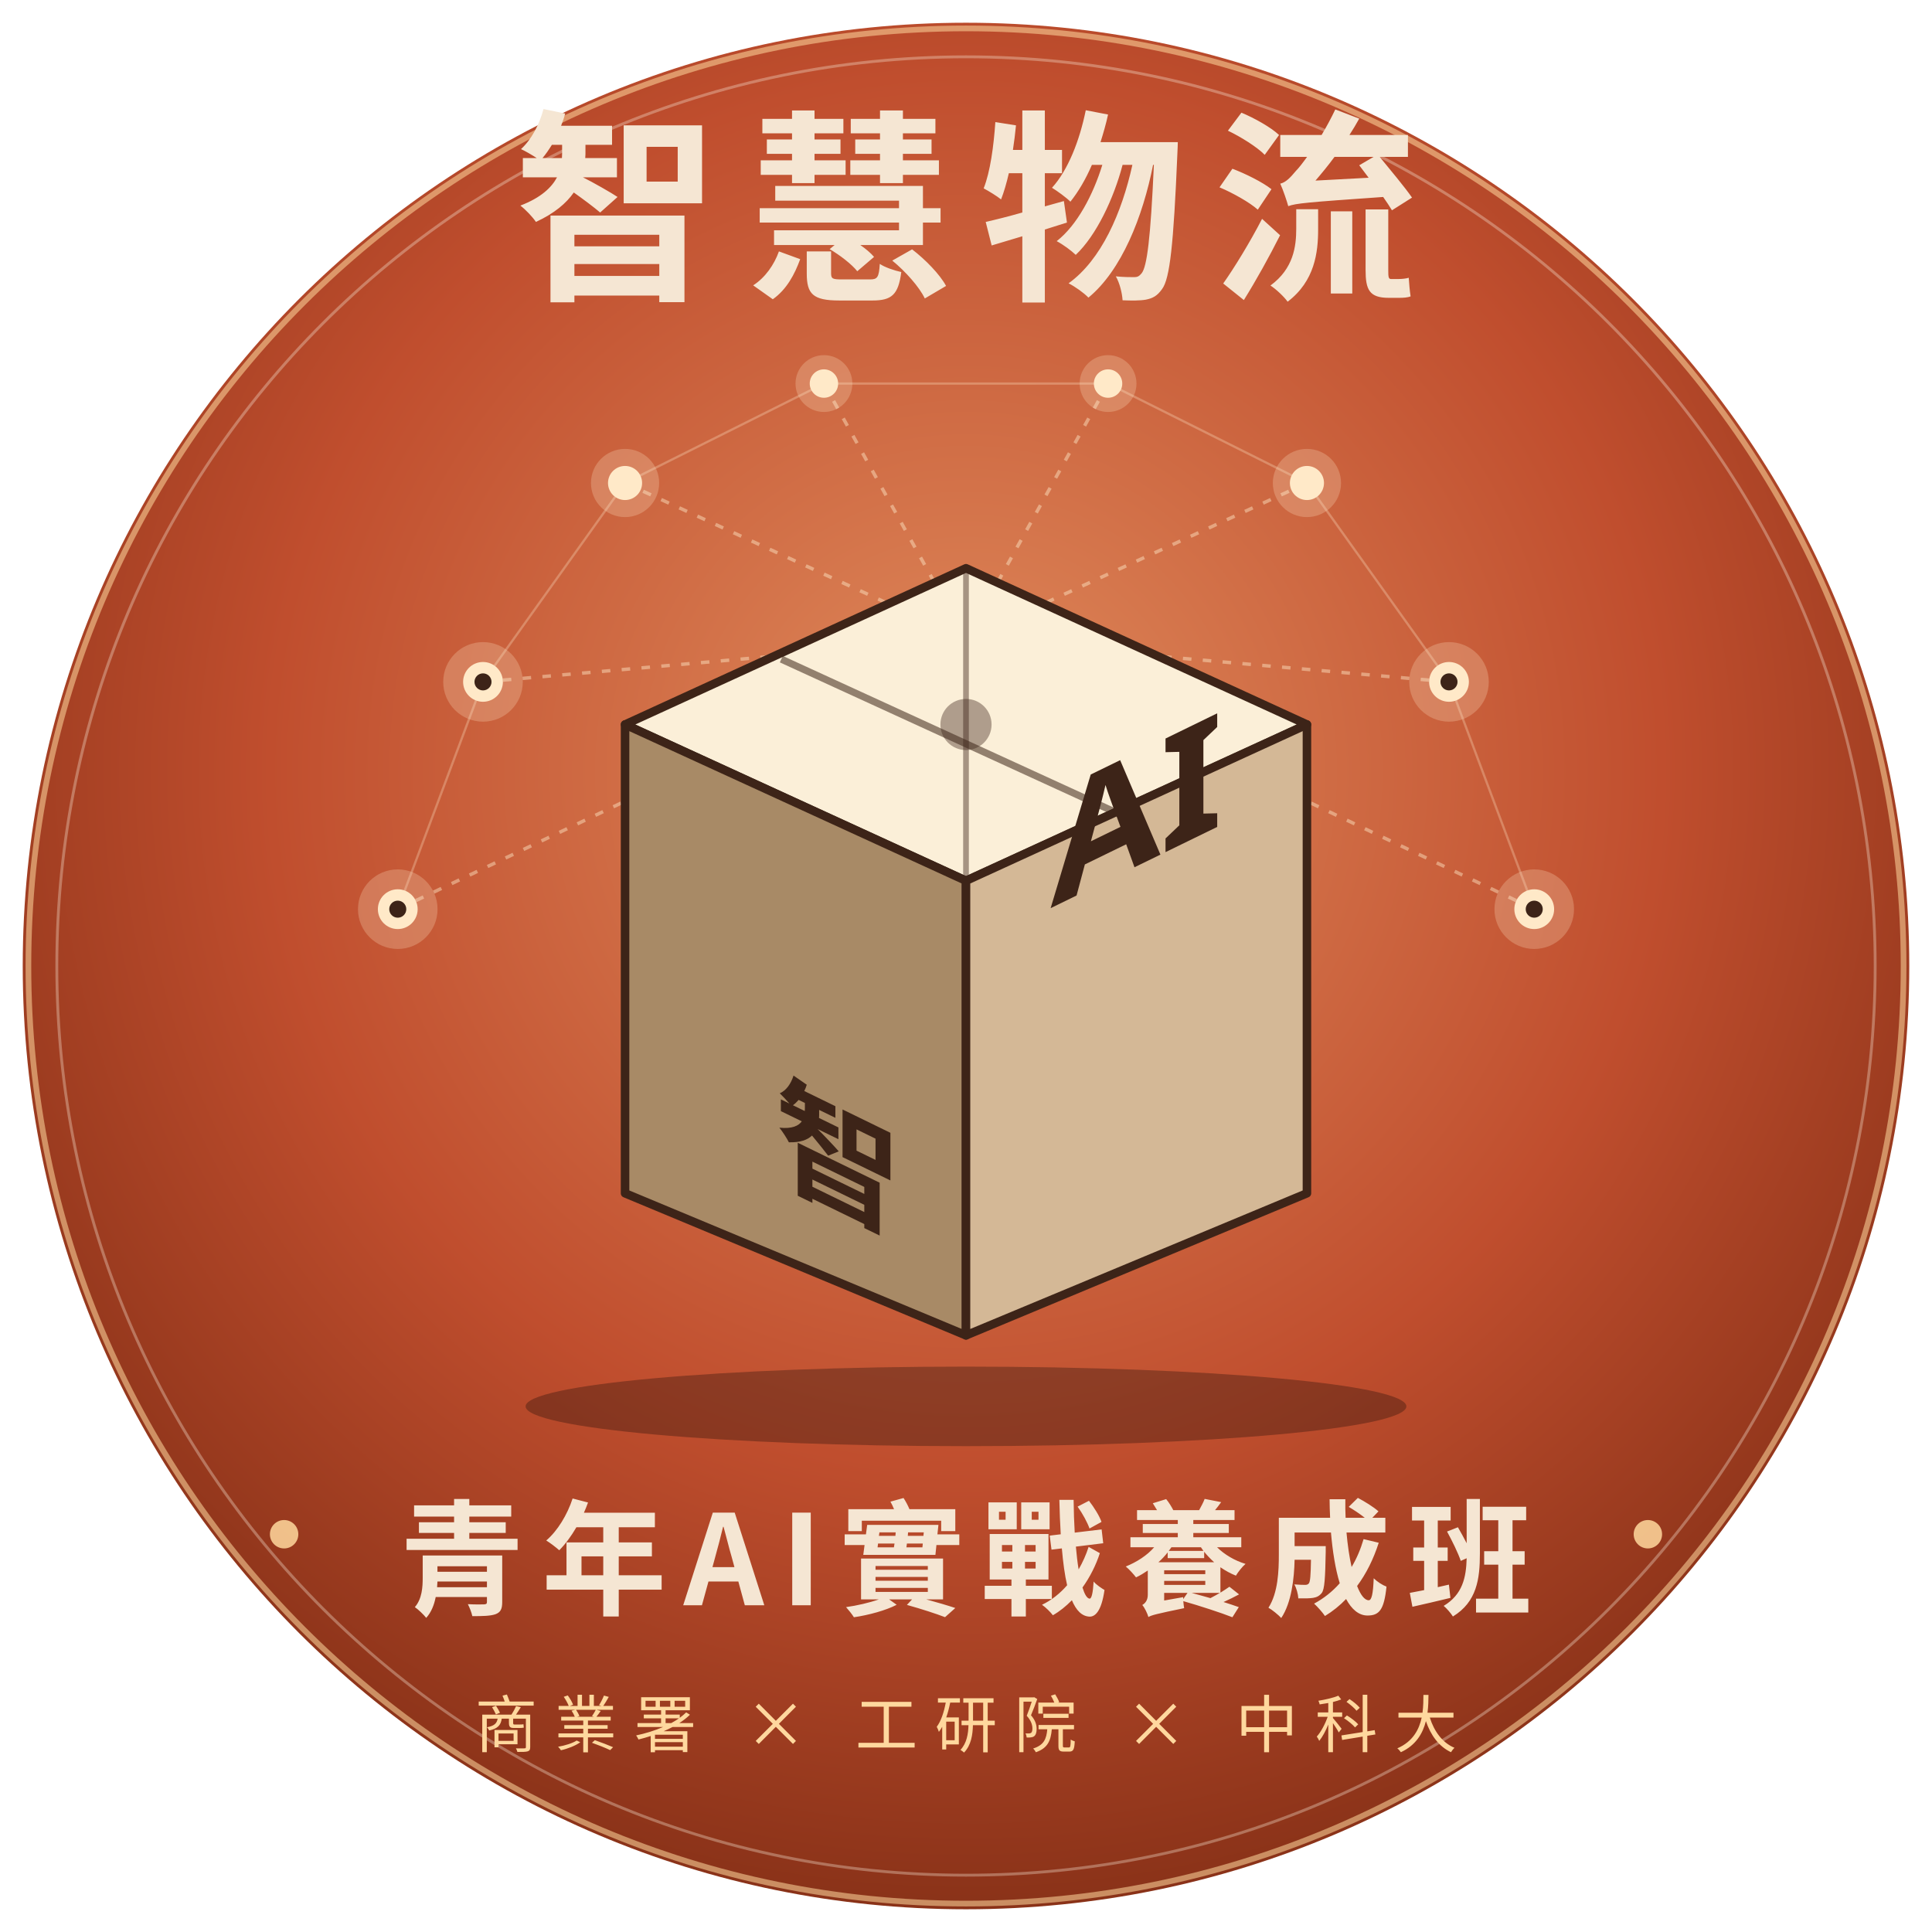
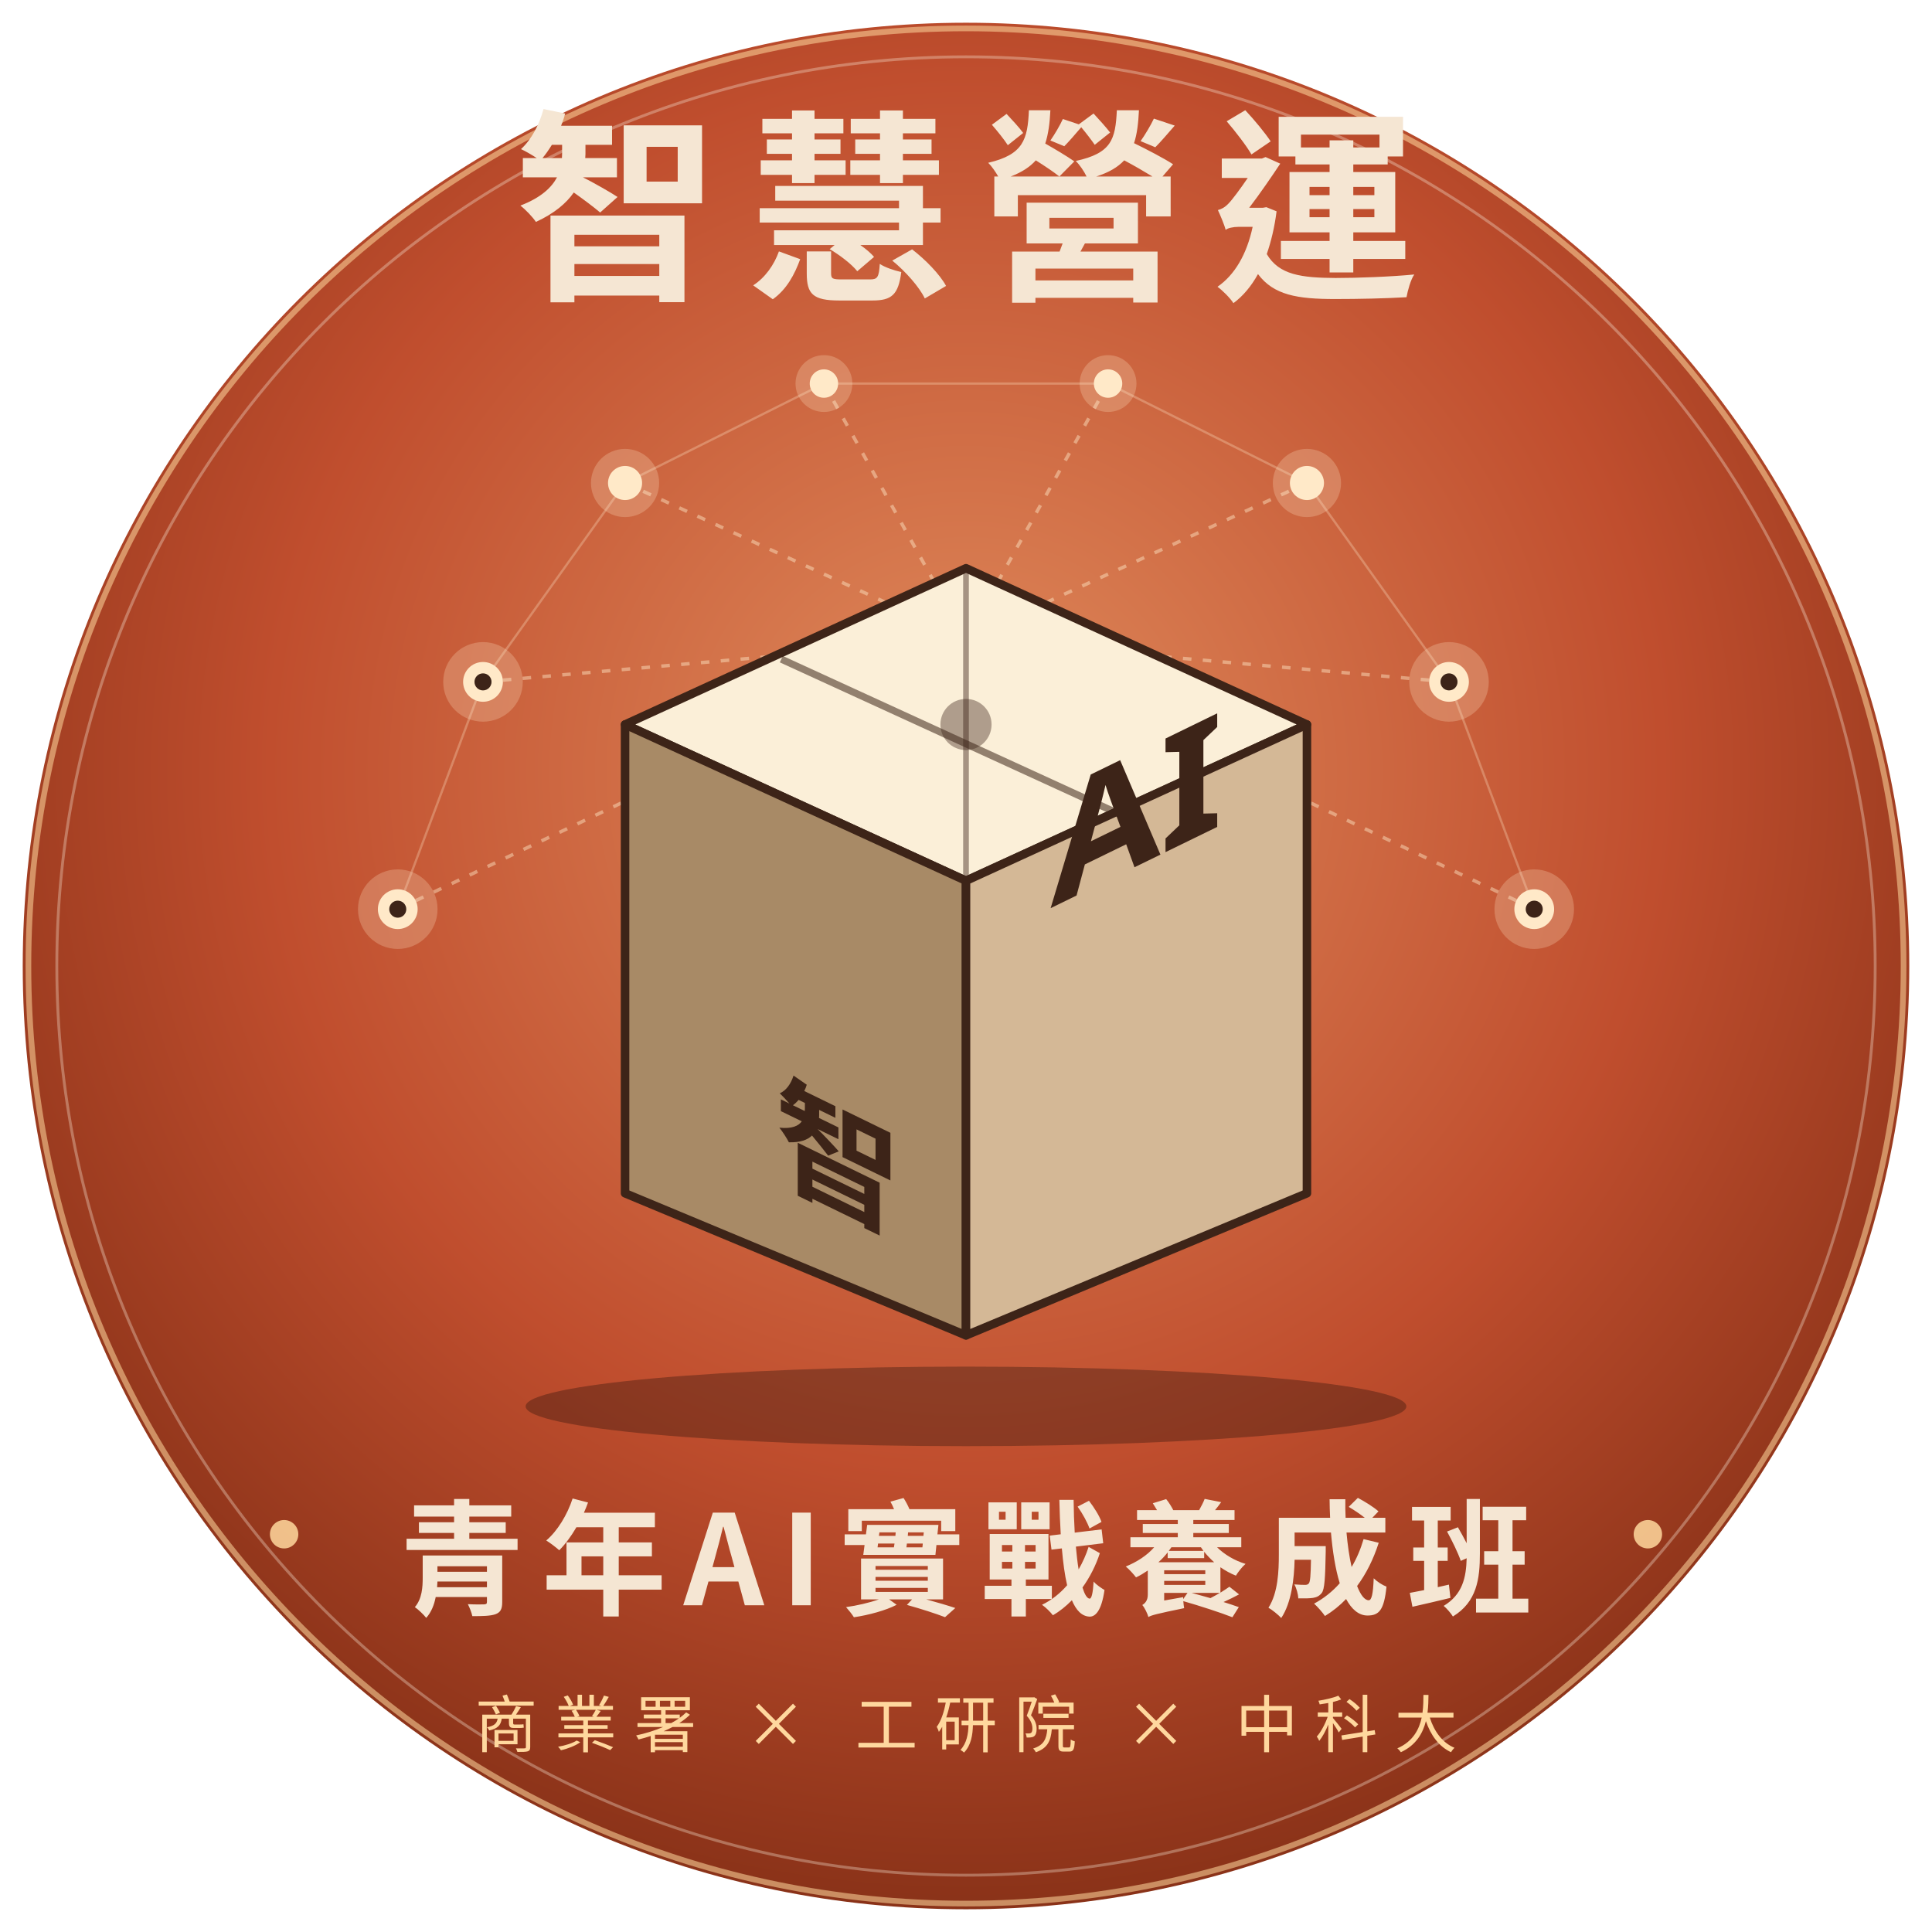
<svg xmlns="http://www.w3.org/2000/svg" width="1024" height="1024" viewBox="0 0 680 680" role="img">
  <defs>
    <clipPath id="circle-clip">
      <circle cx="340" cy="340" r="332" />
    </clipPath>
    <radialGradient id="bgGrad" cx="50%" cy="40%" r="65%">
      <stop offset="0%" stop-color="#E08B5C" />
      <stop offset="55%" stop-color="#C04E2E" />
      <stop offset="100%" stop-color="#7A2A12" />
    </radialGradient>
  </defs>
  <g clip-path="url(#circle-clip)">
    <rect x="0" y="0" width="680" height="680" fill="url(#bgGrad)" />
  </g>
  <circle cx="340" cy="340" r="330" fill="none" stroke="#FFD89E" stroke-width="2" opacity="0.55" />
  <circle cx="340" cy="340" r="320" fill="none" stroke="#F5E6D3" stroke-width="1" opacity="0.35" />
  <g opacity="0.45" stroke="#FFE9C8" stroke-width="1.2" fill="none" stroke-dasharray="3 4">
    <line x1="170" y1="240" x2="340" y2="225" />
    <line x1="510" y1="240" x2="340" y2="225" />
    <line x1="140" y1="320" x2="340" y2="225" />
    <line x1="540" y1="320" x2="340" y2="225" />
    <line x1="220" y1="170" x2="340" y2="225" />
    <line x1="460" y1="170" x2="340" y2="225" />
    <line x1="290" y1="135" x2="340" y2="225" />
    <line x1="390" y1="135" x2="340" y2="225" />
  </g>
  <g opacity="0.3" stroke="#FFE9C8" stroke-width="0.8" fill="none">
    <line x1="170" y1="240" x2="220" y2="170" />
    <line x1="510" y1="240" x2="460" y2="170" />
    <line x1="140" y1="320" x2="170" y2="240" />
    <line x1="540" y1="320" x2="510" y2="240" />
    <line x1="220" y1="170" x2="290" y2="135" />
    <line x1="460" y1="170" x2="390" y2="135" />
    <line x1="290" y1="135" x2="390" y2="135" />
  </g>
  <ellipse cx="340" cy="495" rx="155" ry="14" fill="#000" opacity="0.28" />
  <polygon points="340,200 460,255 340,310 220,255" fill="#FBEFD8" stroke="#3D2418" stroke-width="3" stroke-linejoin="round" />
  <polygon points="220,255 340,310 340,470 220,420" fill="#A88A66" stroke="#3D2418" stroke-width="3" stroke-linejoin="round" />
  <polygon points="460,255 340,310 340,470 460,420" fill="#D4B896" stroke="#3D2418" stroke-width="3" stroke-linejoin="round" />
  <line x1="275" y1="232" x2="395" y2="287" stroke="#3D2418" stroke-width="2.5" opacity="0.55" />
  <line x1="340" y1="200" x2="340" y2="310" stroke="#3D2418" stroke-width="2" opacity="0.45" />
  <circle cx="340" cy="255" r="9" fill="#3D2418" opacity="0.4" />
  <text x="295" y="395" font-family="'Microsoft JhengHei','PingFang TC','Noto Sans CJK TC',sans-serif" font-size="44" font-weight="900" fill="#3D2418" transform="skewY(26) translate(0,-115)" text-anchor="middle">智</text>
  <text x="400" y="395" font-family="'Microsoft JhengHei','Arial Black',sans-serif" font-size="56" font-weight="900" fill="#3D2418" transform="skewY(-26) translate(0,105)" text-anchor="middle">AI</text>
  <g>
    <circle cx="170" cy="240" r="14" fill="#FFE9C8" opacity="0.25" />
    <circle cx="170" cy="240" r="7" fill="#FFE9C8" />
    <circle cx="170" cy="240" r="3" fill="#3D2418" />
  </g>
  <g>
    <circle cx="510" cy="240" r="14" fill="#FFE9C8" opacity="0.25" />
    <circle cx="510" cy="240" r="7" fill="#FFE9C8" />
    <circle cx="510" cy="240" r="3" fill="#3D2418" />
  </g>
  <g>
    <circle cx="140" cy="320" r="14" fill="#FFE9C8" opacity="0.25" />
    <circle cx="140" cy="320" r="7" fill="#FFE9C8" />
    <circle cx="140" cy="320" r="3" fill="#3D2418" />
  </g>
  <g>
    <circle cx="540" cy="320" r="14" fill="#FFE9C8" opacity="0.25" />
    <circle cx="540" cy="320" r="7" fill="#FFE9C8" />
    <circle cx="540" cy="320" r="3" fill="#3D2418" />
  </g>
  <g>
    <circle cx="220" cy="170" r="12" fill="#FFE9C8" opacity="0.25" />
    <circle cx="220" cy="170" r="6" fill="#FFE9C8" />
  </g>
  <g>
    <circle cx="460" cy="170" r="12" fill="#FFE9C8" opacity="0.25" />
    <circle cx="460" cy="170" r="6" fill="#FFE9C8" />
  </g>
  <g>
    <circle cx="290" cy="135" r="10" fill="#FFE9C8" opacity="0.25" />
    <circle cx="290" cy="135" r="5" fill="#FFE9C8" />
  </g>
  <g>
    <circle cx="390" cy="135" r="10" fill="#FFE9C8" opacity="0.25" />
    <circle cx="390" cy="135" r="5" fill="#FFE9C8" />
  </g>
-   <text x="340" y="100" font-family="'Microsoft JhengHei','PingFang TC','Noto Sans CJK TC',sans-serif" font-size="72" font-weight="900" fill="#F5E6D3" text-anchor="middle" letter-spacing="10">智慧物流</text>
+   <text x="340" y="100" font-family="'Microsoft JhengHei','PingFang TC','Noto Sans CJK TC',sans-serif" font-size="72" font-weight="900" fill="#F5E6D3" text-anchor="middle" letter-spacing="10">智慧營運</text>
  <text x="340" y="565" font-family="'Microsoft JhengHei','PingFang TC','Noto Sans CJK TC',sans-serif" font-size="44" font-weight="700" fill="#F5E6D3" text-anchor="middle" letter-spacing="6">青年AI實戰養成班</text>
  <text x="340" y="615" font-family="'Microsoft JhengHei','PingFang TC','Noto Sans CJK TC',sans-serif" font-size="22" font-weight="500" fill="#FFD89E" text-anchor="middle" letter-spacing="6">商業署 × 工研院 × 中科大</text>
  <circle cx="100" cy="540" r="5" fill="#FFD89E" opacity="0.85" />
  <circle cx="580" cy="540" r="5" fill="#FFD89E" opacity="0.85" />
</svg>
